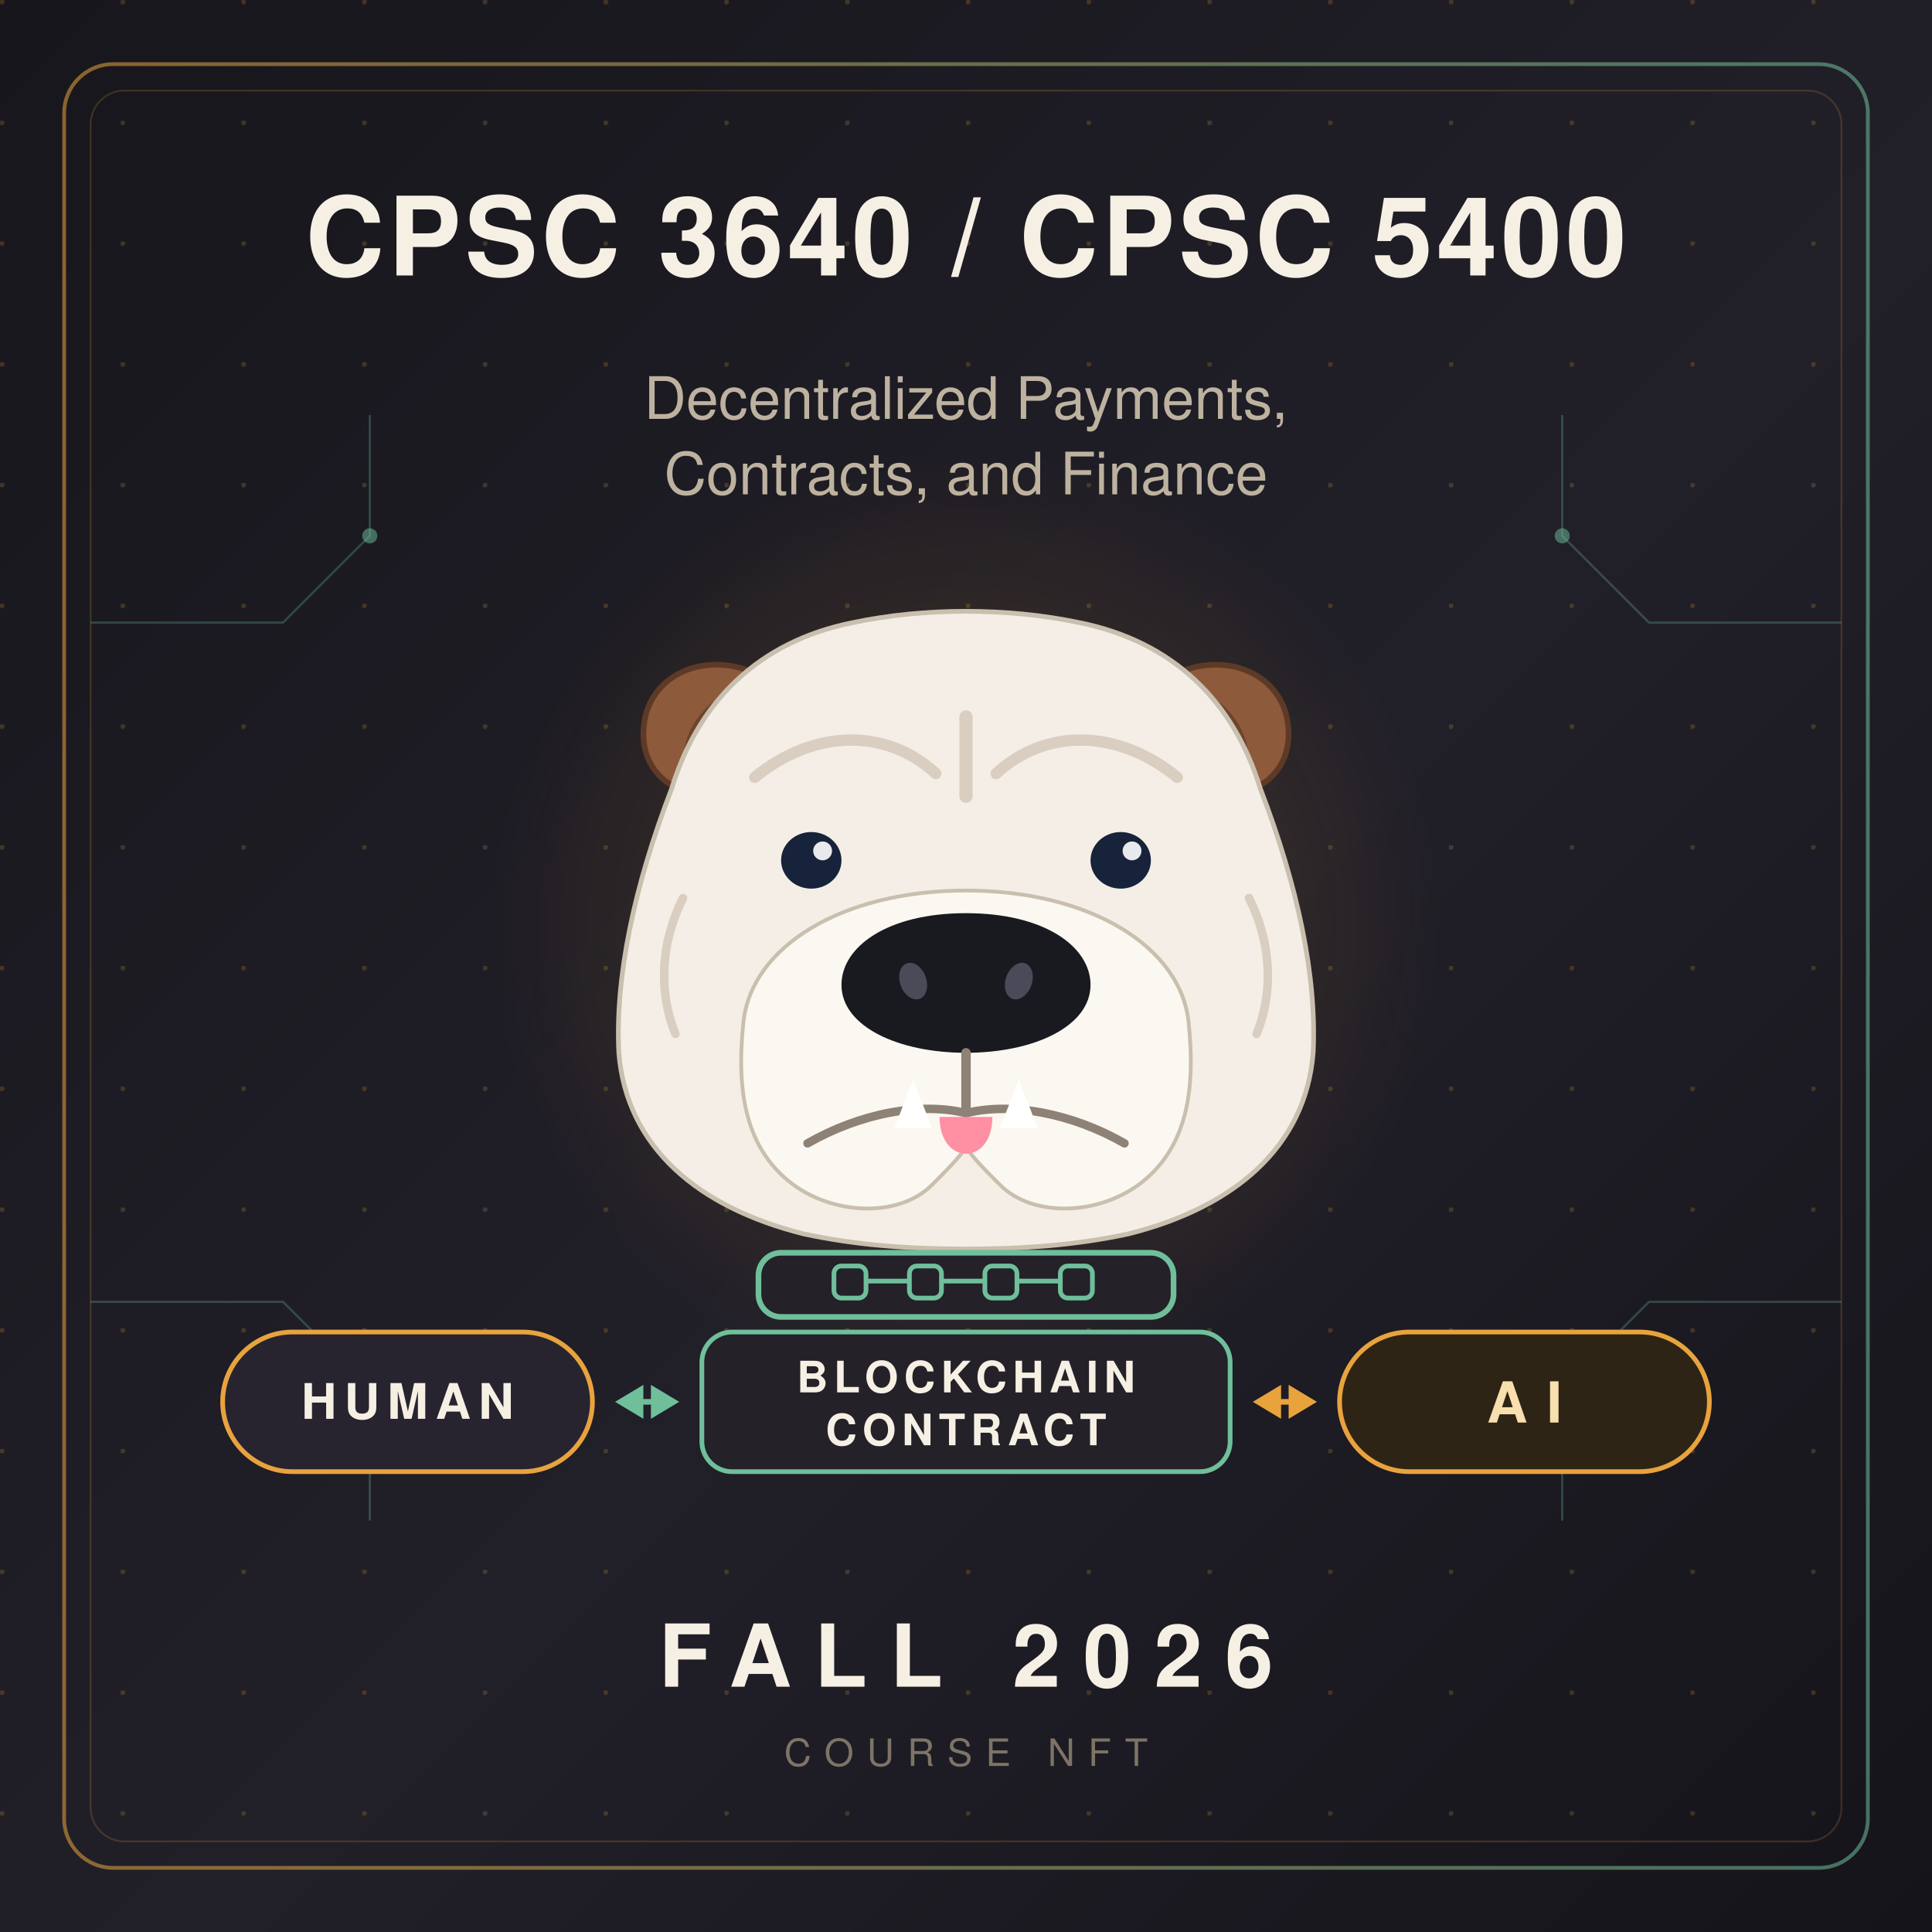
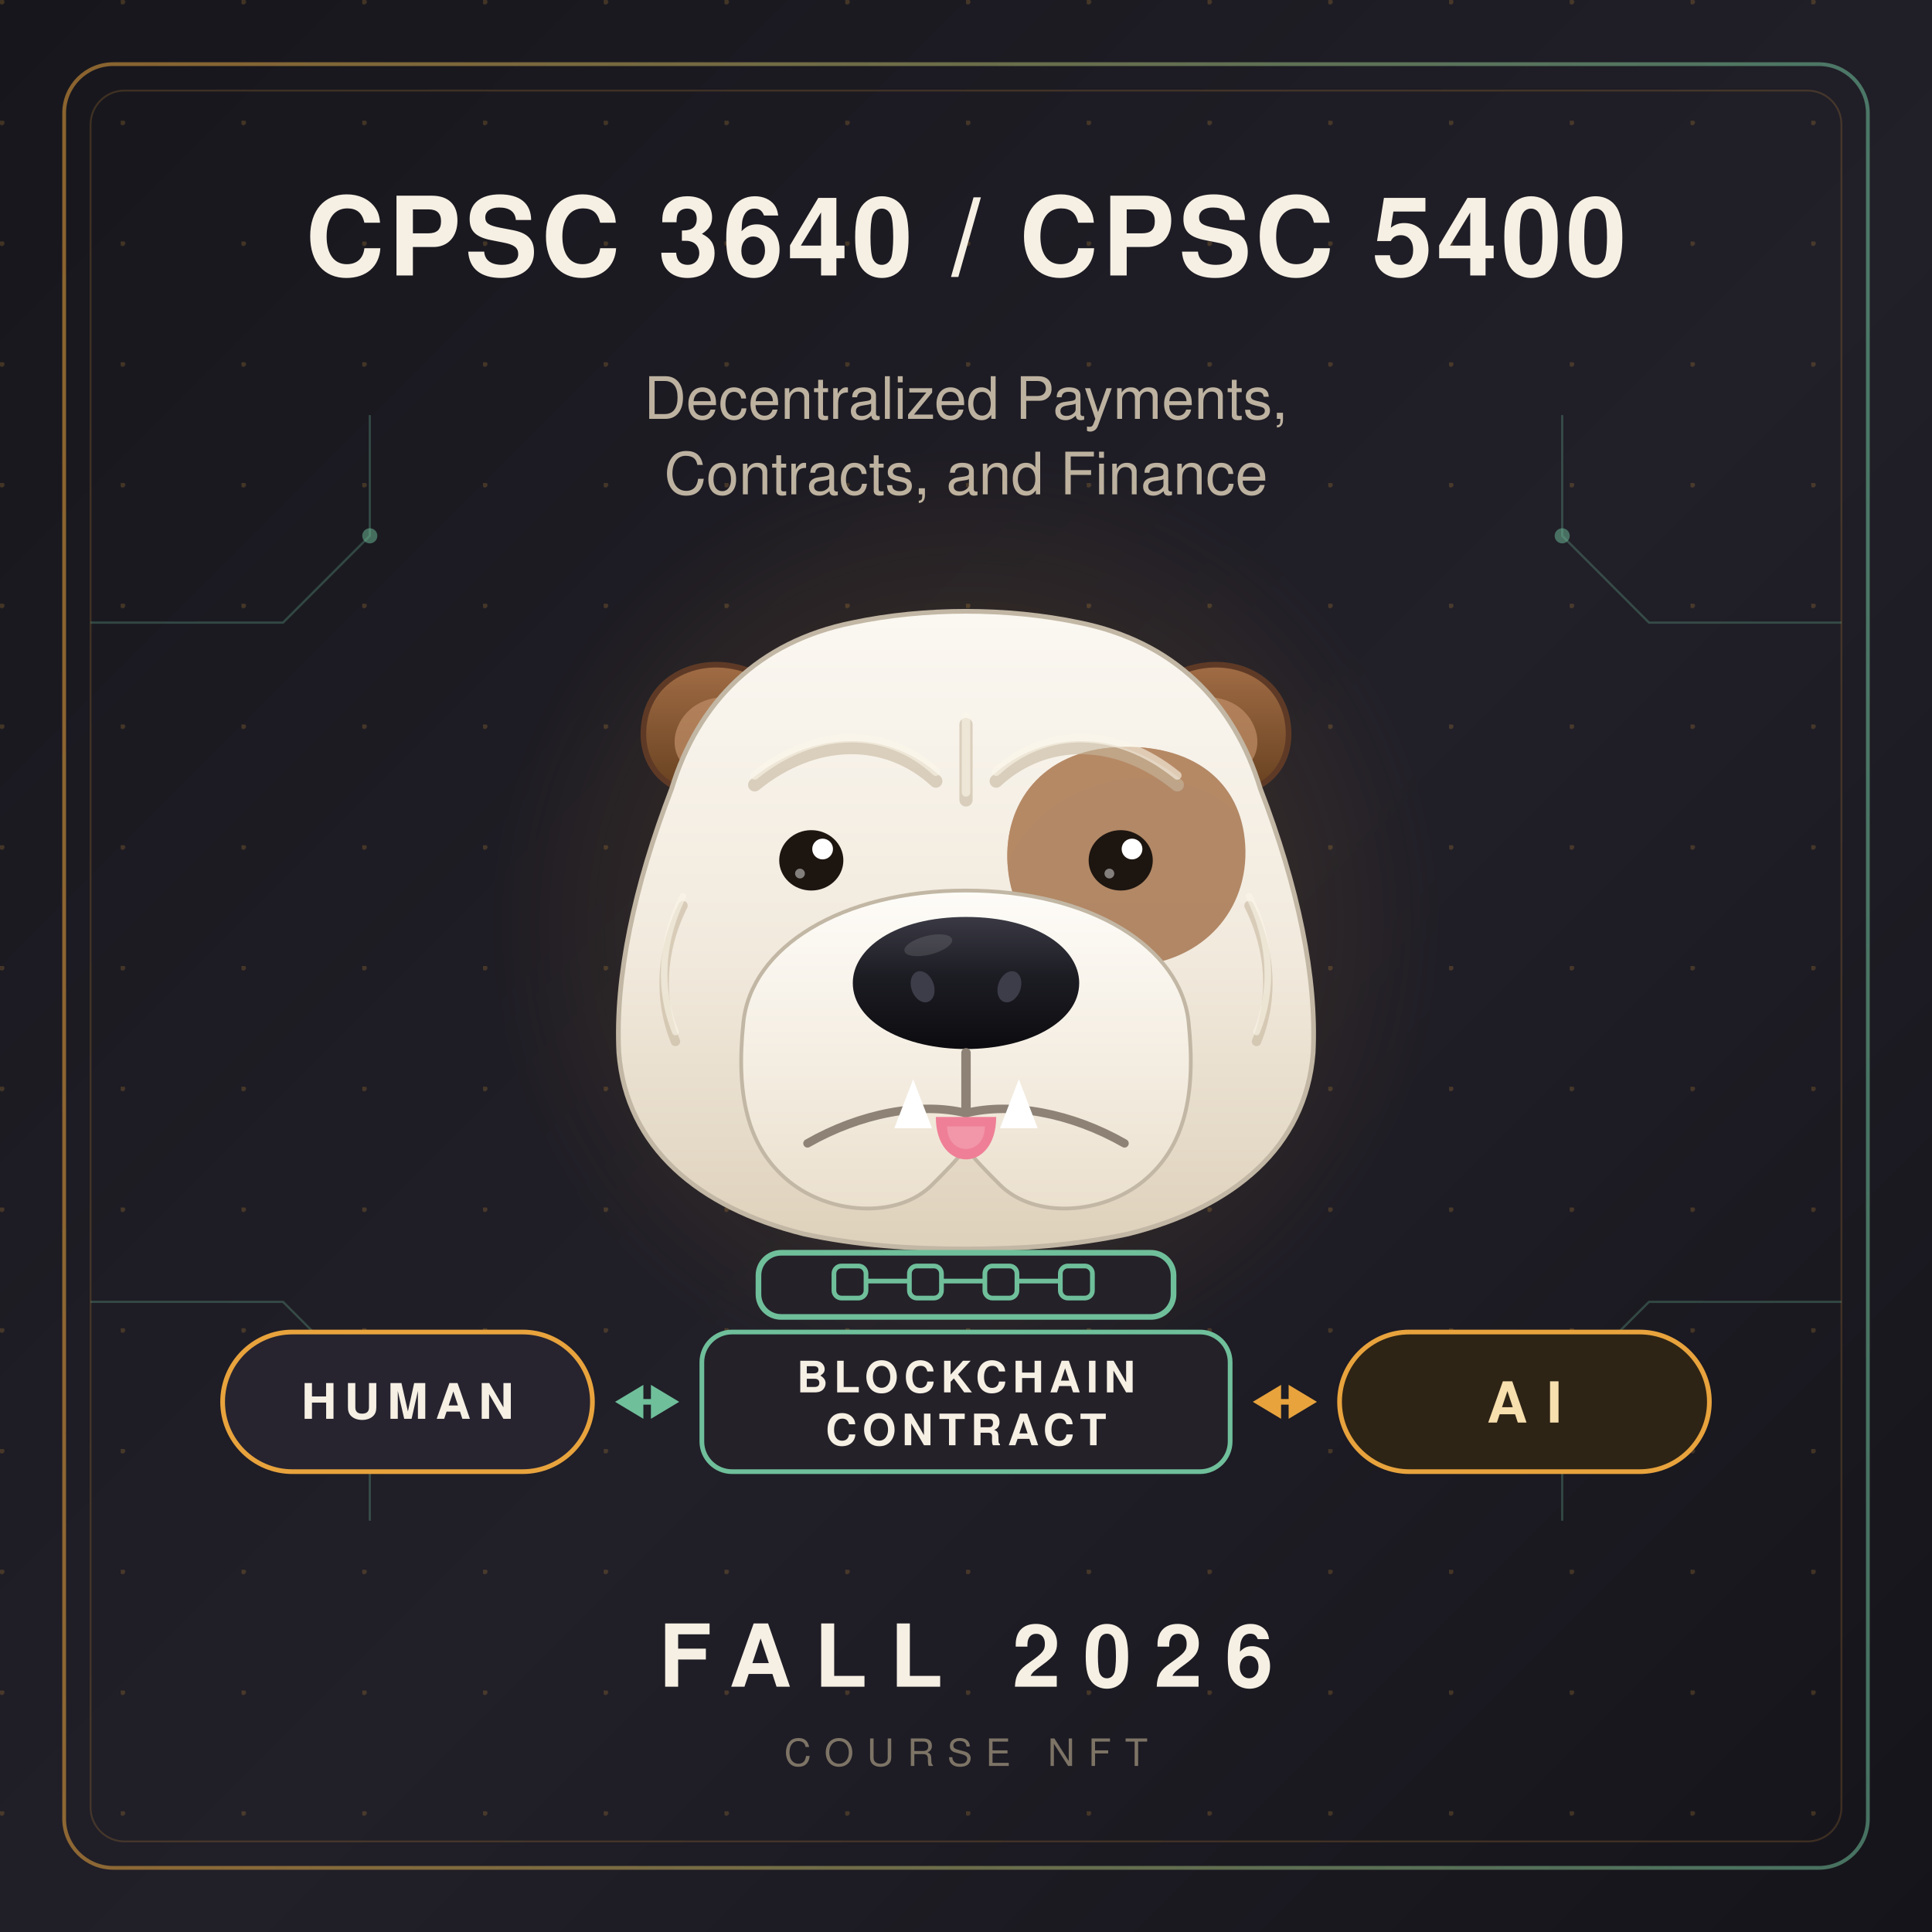
<svg xmlns="http://www.w3.org/2000/svg" width="1024" height="1024" viewBox="0 0 1024 1024" role="img" aria-label="CPSC 3640/5400 Course NFT, Fall 2026">
  <defs>
    <linearGradient id="bg" x1="0" y1="0" x2="1" y2="1">
      <stop offset="0" stop-color="#17161c" />
      <stop offset="0.55" stop-color="#211f28" />
      <stop offset="1" stop-color="#15141a" />
    </linearGradient>
    <linearGradient id="edge" x1="0" y1="0" x2="1" y2="0">
      <stop offset="0" stop-color="#e8a33d" />
      <stop offset="1" stop-color="#6fbf9b" />
    </linearGradient>
    <radialGradient id="halo" cx="0.5" cy="0.5" r="0.5">
      <stop offset="0" stop-color="#e8a33d" stop-opacity="0.22" />
      <stop offset="1" stop-color="#e8a33d" stop-opacity="0" />
    </radialGradient>
    <pattern id="grid" width="64" height="64" patternUnits="userSpaceOnUse">
      <circle cx="1" cy="1" r="1.4" fill="#e8a33d" opacity="0.20" />
    </pattern>
+     <linearGradient id="fur" x1="0" y1="0" x2="0" y2="1">
+       <stop offset="0" stop-color="#fbf8f2" />
+       <stop offset="0.55" stop-color="#f1e9dc" />
+       <stop offset="1" stop-color="#ded1bb" />
+     </linearGradient>
+     <linearGradient id="snout" x1="0" y1="0" x2="0" y2="1">
+       <stop offset="0" stop-color="#fefcf8" />
+       <stop offset="1" stop-color="#ebe0ce" />
+     </linearGradient>
+     <linearGradient id="snoot" x1="0" y1="0" x2="0" y2="1">
+       <stop offset="0" stop-color="#3a3944" />
+       <stop offset="0.45" stop-color="#1c1c23" />
+       <stop offset="1" stop-color="#0c0c10" />
+     </linearGradient>
+     <linearGradient id="earfur" x1="0" y1="0" x2="0" y2="1">
+       <stop offset="0" stop-color="#a06c45" />
+       <stop offset="1" stop-color="#66401f" />
+     </linearGradient>
  </defs>
  <rect width="1024" height="1024" fill="url(#bg)" />
  <rect width="1024" height="1024" fill="url(#grid)" />
  <rect x="34" y="34" width="956" height="956" rx="26" fill="none" stroke="url(#edge)" stroke-width="2" opacity="0.55" />
  <rect x="48" y="48" width="928" height="928" rx="18" fill="none" stroke="#e8a33d" stroke-width="1" opacity="0.18" />
  <g stroke="#6fbf9b" stroke-width="1.2" opacity="0.28" fill="none">
    <path d="M48 330 H150 L196 284 V220" />
    <path d="M976 330 H874 L828 284 V220" />
    <path d="M48 690 H150 L196 736 V806" />
    <path d="M976 690 H874 L828 736 V806" />
  </g>
  <g fill="#6fbf9b" opacity="0.5">
    <circle cx="196" cy="284" r="4" />
    <circle cx="828" cy="284" r="4" />
    <circle cx="196" cy="736" r="4" />
    <circle cx="828" cy="736" r="4" />
  </g>
  <text x="512" y="146" text-anchor="middle" font-family="Helvetica Neue,Helvetica,Arial,sans-serif" font-size="58" font-weight="700" fill="#f6f0e4" letter-spacing="2">CPSC 3640 / CPSC 5400</text>
  <line x1="336" y1="174" x2="688" y2="174" stroke="url(#edge)" stroke-width="2.5" />
  <text x="512" y="222" text-anchor="middle" font-family="Helvetica Neue,Helvetica,Arial,sans-serif" font-size="31" fill="#bdb2a0">Decentralized Payments,</text>
  <text x="512" y="262" text-anchor="middle" font-family="Helvetica Neue,Helvetica,Arial,sans-serif" font-size="31" fill="#bdb2a0">Contracts, and Finance</text>
  <circle cx="512" cy="490" r="254" fill="url(#halo)" />
-   <g fill="#8d5a3c" stroke="#5e3a26" stroke-width="3">
-     <path d="M406 360 C380 344 348 354 342 380 C336 408 358 426 386 420 C387 398 394 376 406 360 Z" />
-     <path d="M618 360 C644 344 676 354 682 380 C688 408 666 426 638 420 C637 398 630 376 618 360 Z" />
+   <g stroke="#5e3a26" stroke-width="3">
+     <path d="M406 360 C380 344 348 354 342 380 C336 408 358 426 386 420 C387 398 394 376 406 360 Z" fill="url(#earfur)" />
+     <path d="M618 360 C644 344 676 354 682 380 C688 408 666 426 638 420 C637 398 630 376 618 360 Z" fill="url(#earfur)" />
  </g>
-   <g fill="none" stroke="#5e3a26" stroke-width="2.5" opacity="0.7" stroke-linecap="round">
-     <path d="M380 372 C364 384 359 404 368 416" />
-     <path d="M644 372 C660 384 665 404 656 416" />
+   <g fill="#c08f68" opacity="0.7">
+     <path d="M399 374 C382 364 362 372 358 389 C355 404 368 414 383 410 C384 397 391 383 399 374 Z" />
+     <path d="M625 374 C642 364 662 372 666 389 C669 404 656 414 641 410 C640 397 633 383 625 374 Z" />
  </g>
-   <path d="M452 330 C490 322 534 322 572 330 C622 340 654 372 668 418 C688 470 698 518 696 558 C692 608 654 640 598 654 C570 660 542 662 512 662 C482 662 454 660 426 654 C370 640 332 608 328 558 C326 518 336 470 356 418 C370 372 402 340 452 330 Z" fill="#f4eee6" stroke="#c9bfae" stroke-width="2.5" />
-   <g fill="none" stroke="#d9cec0" stroke-linecap="round">
-     <path d="M512 380 V422" stroke-width="7" />
-     <path d="M400 412 C432 386 470 386 496 410" stroke-width="6" />
-     <path d="M624 412 C592 386 554 386 528 410" stroke-width="6" />
-     <path d="M362 476 C350 500 349 526 358 548" stroke-width="4.5" />
-     <path d="M662 476 C674 500 675 526 666 548" stroke-width="4.5" />
+   <path d="M452 330 C490 322 534 322 572 330 C622 340 654 372 668 418 C688 470 698 518 696 558 C692 608 654 640 598 654 C570 660 542 662 512 662 C482 662 454 660 426 654 C370 640 332 608 328 558 C326 518 336 470 356 418 C370 372 402 340 452 330 Z" fill="url(#fur)" stroke="#c2b7a4" stroke-width="2.5" />
+   <path d="M592 396 C552 398 532 426 534 458 C536 492 562 514 600 512 C638 510 662 482 660 448 C658 414 632 394 592 396 Z" fill="#a3714b" opacity="0.82" />
+   <path d="M592 396 C552 398 532 426 534 458 C540 442 556 424 582 416 C608 408 640 414 656 432 C650 410 626 394 592 396 Z" fill="#b98a63" opacity="0.5" />
+   <g fill="none" stroke="#c7b79f" stroke-linecap="round" opacity="0.6">
+     <path d="M512 384 V424" stroke-width="7" />
+     <path d="M400 416 C432 390 470 390 496 414" stroke-width="7" />
+     <path d="M624 416 C592 390 554 390 528 414" stroke-width="7" />
+     <path d="M362 480 C350 504 349 530 358 552" stroke-width="5" />
+     <path d="M662 480 C674 504 675 530 666 552" stroke-width="5" />
  </g>
-   <g fill="#16233a">
-     <ellipse cx="430" cy="456" rx="16" ry="15" />
-     <ellipse cx="594" cy="456" rx="16" ry="15" />
+   <g fill="none" stroke="#fbf6ea" stroke-linecap="round" opacity="0.6">
+     <path d="M512 380 V420" stroke-width="4.5" />
+     <path d="M400 411 C432 385 470 385 496 409" stroke-width="4.5" />
+     <path d="M624 411 C592 385 554 385 528 409" stroke-width="4.5" />
+     <path d="M362 475 C350 499 349 525 358 547" stroke-width="3.5" />
+     <path d="M662 475 C674 499 675 525 666 547" stroke-width="3.5" />
  </g>
-   <g fill="#ffffff" opacity="0.9">
-     <circle cx="436" cy="451" r="5" />
-     <circle cx="600" cy="451" r="5" />
+   <g fill="#1d1510">
+     <ellipse cx="430" cy="456" rx="17" ry="16" />
+     <ellipse cx="594" cy="456" rx="17" ry="16" />
  </g>
-   <path d="M512 472 C578 472 626 502 630 542 C634 580 628 608 606 626 C584 644 548 646 530 628 C522 620 516 614 512 608 C508 614 502 620 494 628 C476 646 440 644 418 626 C396 608 390 580 394 542 C398 502 446 472 512 472 Z" fill="#fbf7f1" stroke="#c9bfae" stroke-width="2" />
-   <path d="M512 484 C554 484 578 502 578 522 C578 544 548 558 512 558 C476 558 446 544 446 522 C446 502 470 484 512 484 Z" fill="#191920" />
-   <g fill="#4a4a58">
-     <ellipse cx="484" cy="520" rx="7" ry="10" transform="rotate(-20 484 520)" />
-     <ellipse cx="540" cy="520" rx="7" ry="10" transform="rotate(20 540 520)" />
+   <g fill="#ffffff">
+     <circle cx="436" cy="450" r="5.5" />
+     <circle cx="600" cy="450" r="5.5" />
+   </g>
+   <g fill="#ffffff" opacity="0.45">
+     <circle cx="424" cy="463" r="2.6" />
+     <circle cx="588" cy="463" r="2.6" />
+   </g>
+   <path d="M512 472 C578 472 626 502 630 542 C634 580 628 608 606 626 C584 644 548 646 530 628 C522 620 516 614 512 608 C508 614 502 620 494 628 C476 646 440 644 418 626 C396 608 390 580 394 542 C398 502 446 472 512 472 Z" fill="url(#snout)" stroke="#c2b7a4" stroke-width="2" />
+   <path d="M512 486 C550 486 572 503 572 521 C572 542 544 556 512 556 C480 556 452 542 452 521 C452 503 474 486 512 486 Z" fill="url(#snoot)" />
+   <ellipse cx="492" cy="501" rx="13" ry="5" fill="#ffffff" opacity="0.12" transform="rotate(-14 492 501)" />
+   <g fill="#3d3c49">
+     <ellipse cx="489" cy="523" rx="6" ry="8.5" transform="rotate(-20 489 523)" />
+     <ellipse cx="535" cy="523" rx="6" ry="8.5" transform="rotate(20 535 523)" />
  </g>
  <g fill="none" stroke="#8d8275" stroke-linecap="round">
    <path d="M512 558 V590" stroke-width="5" />
    <path d="M512 590 C488 584 456 590 428 606" stroke-width="4.5" />
    <path d="M512 590 C536 584 568 590 596 606" stroke-width="4.5" />
  </g>
  <g fill="#ffffff">
    <path d="M474 598 L484 572 L494 598 Z" />
    <path d="M530 598 L540 572 L550 598 Z" />
  </g>
-   <path d="M498 592 C498 618 526 618 526 592 Z" fill="#ff8fa3" />
+   <path d="M496 592 C496 622 528 622 528 592 Z" fill="#ef7f96" />
+   <path d="M502 597 C502 613 522 613 522 597 Z" fill="#ffffff" opacity="0.18" />
  <rect x="402" y="664" width="220" height="34" rx="12" fill="#242129" stroke="#6fbf9b" stroke-width="3" />
  <g fill="none" stroke="#6fbf9b" stroke-width="2.5">
    <rect x="442" y="671" width="17" height="17" rx="4" />
    <rect x="482" y="671" width="17" height="17" rx="4" />
    <rect x="522" y="671" width="17" height="17" rx="4" />
    <rect x="562" y="671" width="17" height="17" rx="4" />
    <path d="M459 679 H482" />
    <path d="M499 679 H522" />
    <path d="M539 679 H562" />
  </g>
  <g font-family="Helvetica Neue,Helvetica,Arial,sans-serif" font-weight="600" fill="#f6f0e4">
    <rect x="118" y="706" width="196" height="74" rx="37" fill="#272430" stroke="#e8a33d" stroke-width="2.5" />
    <text x="216" y="752" text-anchor="middle" font-size="26" letter-spacing="4">HUMAN</text>
    <rect x="372" y="706" width="280" height="74" rx="16" fill="#242129" stroke="#6fbf9b" stroke-width="2.5" />
    <text x="512" y="738" text-anchor="middle" font-size="23" letter-spacing="3">BLOCKCHAIN</text>
    <text x="512" y="766" text-anchor="middle" font-size="23" letter-spacing="3">CONTRACT</text>
    <rect x="710" y="706" width="196" height="74" rx="37" fill="#2e2415" stroke="#e8a33d" stroke-width="2.5" />
    <text x="808" y="754" text-anchor="middle" font-size="30" fill="#f7dfae" letter-spacing="10">AI</text>
  </g>
  <g stroke="#6fbf9b" stroke-width="3" fill="#6fbf9b">
    <path d="M332 743 H354" stroke-linecap="round" />
    <path d="M341 734 L326 743 L341 752 Z" stroke="none" />
    <path d="M345 734 L360 743 L345 752 Z" stroke="none" />
  </g>
  <g stroke="#e8a33d" stroke-width="3" fill="#e8a33d">
    <path d="M670 743 H692" stroke-linecap="round" />
    <path d="M679 734 L664 743 L679 752 Z" stroke="none" />
    <path d="M683 734 L698 743 L683 752 Z" stroke="none" />
  </g>
  <line x1="336" y1="832" x2="688" y2="832" stroke="url(#edge)" stroke-width="2.5" />
  <text x="512" y="894" text-anchor="middle" font-family="Helvetica Neue,Helvetica,Arial,sans-serif" font-size="46" font-weight="700" fill="#f6f0e4" letter-spacing="12">FALL 2026</text>
  <text x="512" y="936" text-anchor="middle" font-family="Helvetica Neue,Helvetica,Arial,sans-serif" font-size="20" fill="#7d7466" letter-spacing="7">COURSE NFT</text>
</svg>
